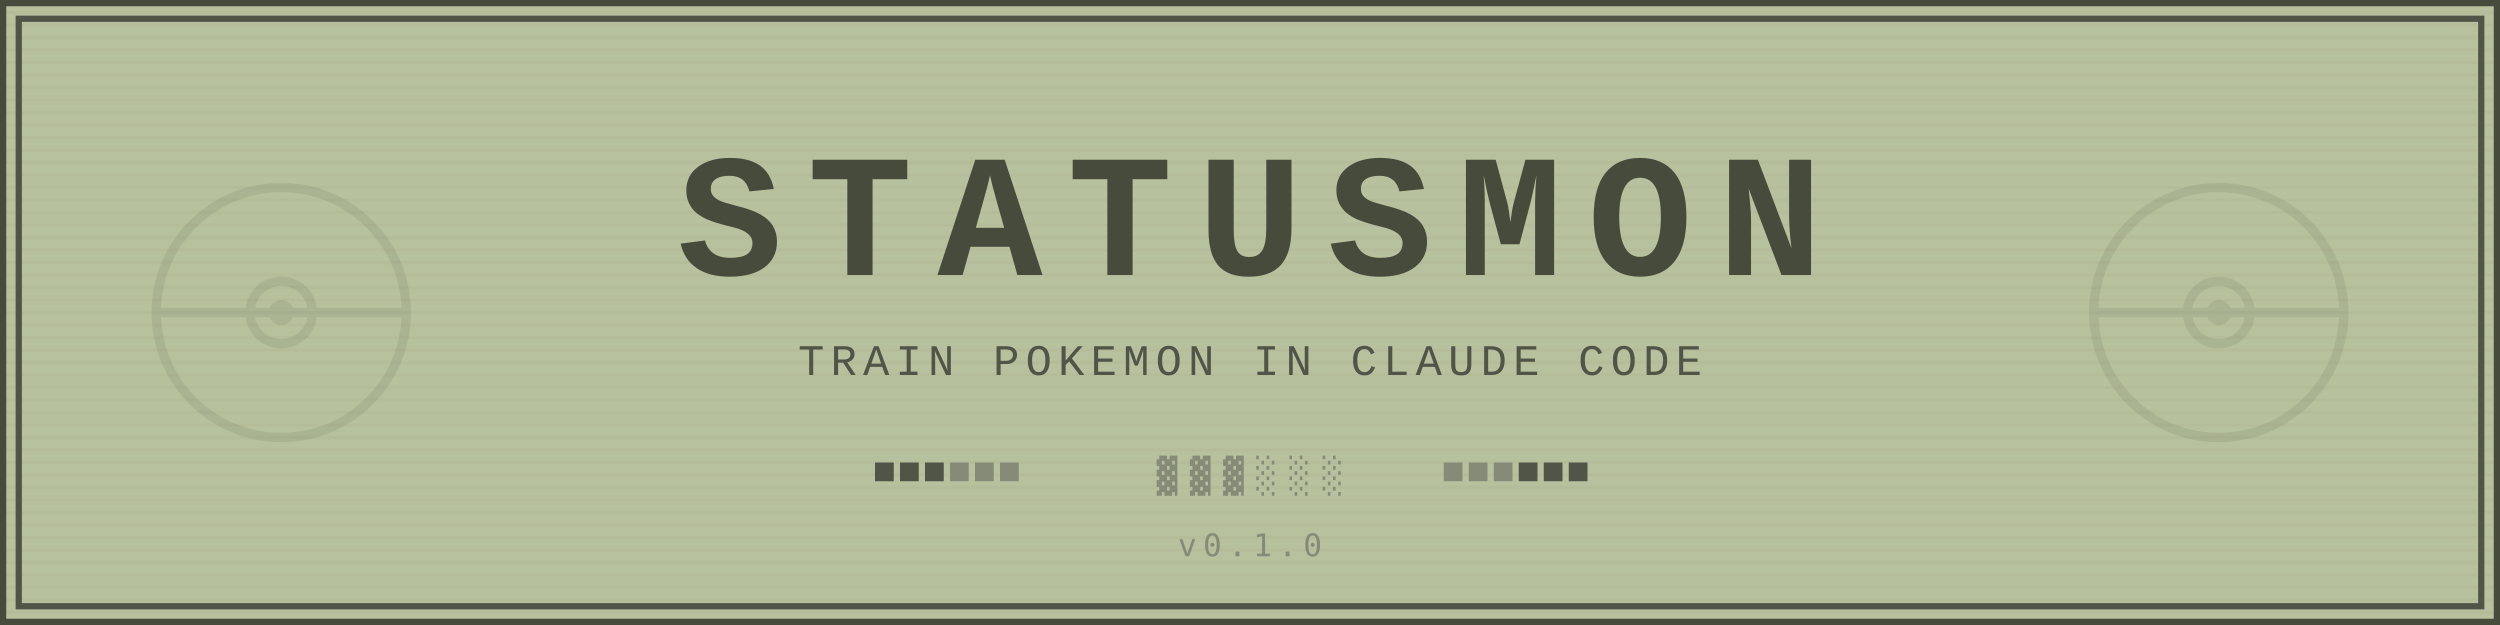
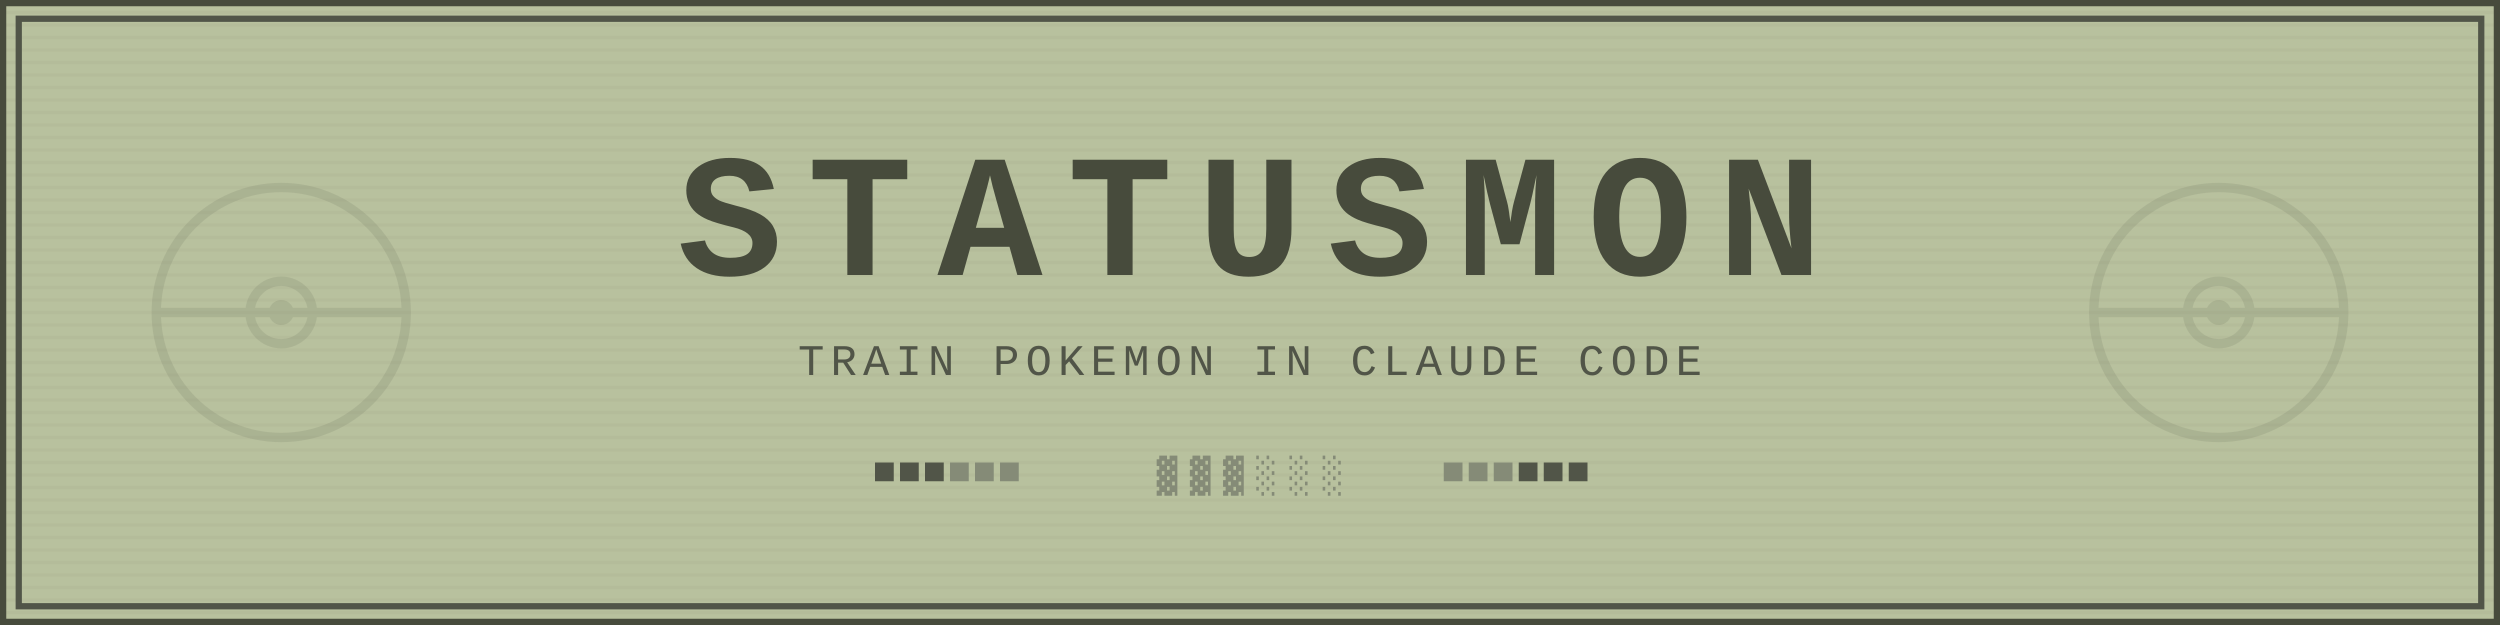
<svg xmlns="http://www.w3.org/2000/svg" viewBox="0 0 800 200">
  <defs>
    <filter id="pixelate">
      <feFlood x="0" y="0" height="2" width="2" />
      <feComposite width="4" height="4" />
      <feTile result="tile" />
      <feComposite in="SourceGraphic" in2="tile" operator="in" />
      <feMorphology operator="dilate" radius="2" />
    </filter>
  </defs>
  <rect width="800" height="200" fill="#b8c19e" />
  <g opacity="0.04">
    <line x1="0" y1="0" x2="800" y2="0" stroke="#474b3c" stroke-width="1" />
    <line x1="0" y1="4" x2="800" y2="4" stroke="#474b3c" stroke-width="1" />
    <line x1="0" y1="8" x2="800" y2="8" stroke="#474b3c" stroke-width="1" />
    <line x1="0" y1="12" x2="800" y2="12" stroke="#474b3c" stroke-width="1" />
    <line x1="0" y1="16" x2="800" y2="16" stroke="#474b3c" stroke-width="1" />
    <line x1="0" y1="20" x2="800" y2="20" stroke="#474b3c" stroke-width="1" />
    <line x1="0" y1="24" x2="800" y2="24" stroke="#474b3c" stroke-width="1" />
    <line x1="0" y1="28" x2="800" y2="28" stroke="#474b3c" stroke-width="1" />
    <line x1="0" y1="32" x2="800" y2="32" stroke="#474b3c" stroke-width="1" />
    <line x1="0" y1="36" x2="800" y2="36" stroke="#474b3c" stroke-width="1" />
    <line x1="0" y1="40" x2="800" y2="40" stroke="#474b3c" stroke-width="1" />
    <line x1="0" y1="44" x2="800" y2="44" stroke="#474b3c" stroke-width="1" />
    <line x1="0" y1="48" x2="800" y2="48" stroke="#474b3c" stroke-width="1" />
    <line x1="0" y1="52" x2="800" y2="52" stroke="#474b3c" stroke-width="1" />
    <line x1="0" y1="56" x2="800" y2="56" stroke="#474b3c" stroke-width="1" />
    <line x1="0" y1="60" x2="800" y2="60" stroke="#474b3c" stroke-width="1" />
    <line x1="0" y1="64" x2="800" y2="64" stroke="#474b3c" stroke-width="1" />
    <line x1="0" y1="68" x2="800" y2="68" stroke="#474b3c" stroke-width="1" />
    <line x1="0" y1="72" x2="800" y2="72" stroke="#474b3c" stroke-width="1" />
    <line x1="0" y1="76" x2="800" y2="76" stroke="#474b3c" stroke-width="1" />
    <line x1="0" y1="80" x2="800" y2="80" stroke="#474b3c" stroke-width="1" />
    <line x1="0" y1="84" x2="800" y2="84" stroke="#474b3c" stroke-width="1" />
    <line x1="0" y1="88" x2="800" y2="88" stroke="#474b3c" stroke-width="1" />
    <line x1="0" y1="92" x2="800" y2="92" stroke="#474b3c" stroke-width="1" />
    <line x1="0" y1="96" x2="800" y2="96" stroke="#474b3c" stroke-width="1" />
    <line x1="0" y1="100" x2="800" y2="100" stroke="#474b3c" stroke-width="1" />
    <line x1="0" y1="104" x2="800" y2="104" stroke="#474b3c" stroke-width="1" />
    <line x1="0" y1="108" x2="800" y2="108" stroke="#474b3c" stroke-width="1" />
    <line x1="0" y1="112" x2="800" y2="112" stroke="#474b3c" stroke-width="1" />
    <line x1="0" y1="116" x2="800" y2="116" stroke="#474b3c" stroke-width="1" />
    <line x1="0" y1="120" x2="800" y2="120" stroke="#474b3c" stroke-width="1" />
    <line x1="0" y1="124" x2="800" y2="124" stroke="#474b3c" stroke-width="1" />
    <line x1="0" y1="128" x2="800" y2="128" stroke="#474b3c" stroke-width="1" />
    <line x1="0" y1="132" x2="800" y2="132" stroke="#474b3c" stroke-width="1" />
    <line x1="0" y1="136" x2="800" y2="136" stroke="#474b3c" stroke-width="1" />
    <line x1="0" y1="140" x2="800" y2="140" stroke="#474b3c" stroke-width="1" />
    <line x1="0" y1="144" x2="800" y2="144" stroke="#474b3c" stroke-width="1" />
    <line x1="0" y1="148" x2="800" y2="148" stroke="#474b3c" stroke-width="1" />
    <line x1="0" y1="152" x2="800" y2="152" stroke="#474b3c" stroke-width="1" />
    <line x1="0" y1="156" x2="800" y2="156" stroke="#474b3c" stroke-width="1" />
    <line x1="0" y1="160" x2="800" y2="160" stroke="#474b3c" stroke-width="1" />
    <line x1="0" y1="164" x2="800" y2="164" stroke="#474b3c" stroke-width="1" />
    <line x1="0" y1="168" x2="800" y2="168" stroke="#474b3c" stroke-width="1" />
    <line x1="0" y1="172" x2="800" y2="172" stroke="#474b3c" stroke-width="1" />
    <line x1="0" y1="176" x2="800" y2="176" stroke="#474b3c" stroke-width="1" />
    <line x1="0" y1="180" x2="800" y2="180" stroke="#474b3c" stroke-width="1" />
    <line x1="0" y1="184" x2="800" y2="184" stroke="#474b3c" stroke-width="1" />
    <line x1="0" y1="188" x2="800" y2="188" stroke="#474b3c" stroke-width="1" />
    <line x1="0" y1="192" x2="800" y2="192" stroke="#474b3c" stroke-width="1" />
    <line x1="0" y1="196" x2="800" y2="196" stroke="#474b3c" stroke-width="1" />
  </g>
  <rect x="0" y="0" width="800" height="200" fill="none" stroke="#474b3c" stroke-width="4" />
  <rect x="6" y="6" width="788" height="188" fill="none" stroke="#515548" stroke-width="2" />
  <g transform="translate(90, 100)" opacity="0.12">
    <circle r="40" fill="none" stroke="#474b3c" stroke-width="3" />
    <line x1="-40" y1="0" x2="40" y2="0" stroke="#474b3c" stroke-width="3" />
    <circle r="10" fill="none" stroke="#474b3c" stroke-width="3" />
    <circle r="4" fill="#474b3c" />
  </g>
  <text x="400" y="88" text-anchor="middle" font-family="monospace, 'Courier New'" font-size="56" font-weight="bold" fill="#474b3c" letter-spacing="8">
    STATUSMON
  </text>
  <text x="400" y="120" text-anchor="middle" font-family="monospace, 'Courier New'" font-size="14" fill="#515548" letter-spacing="2">
    TRAIN POKEMON IN CLAUDE CODE
  </text>
  <g transform="translate(280, 148)" fill="#515548">
    <rect x="0" y="0" width="6" height="6" />
    <rect x="8" y="0" width="6" height="6" />
    <rect x="16" y="0" width="6" height="6" />
    <rect x="24" y="0" width="6" height="6" fill="#858b77" />
    <rect x="32" y="0" width="6" height="6" fill="#858b77" />
    <rect x="40" y="0" width="6" height="6" fill="#858b77" />
  </g>
  <text x="400" y="156" text-anchor="middle" font-family="monospace" font-size="11" fill="#858b77" letter-spacing="4">
    ▓▓▓░░░
  </text>
  <g transform="translate(462, 148)" fill="#515548">
    <rect x="0" y="0" width="6" height="6" fill="#858b77" />
    <rect x="8" y="0" width="6" height="6" fill="#858b77" />
    <rect x="16" y="0" width="6" height="6" fill="#858b77" />
    <rect x="24" y="0" width="6" height="6" />
    <rect x="32" y="0" width="6" height="6" />
    <rect x="40" y="0" width="6" height="6" />
  </g>
-   <text x="400" y="178" text-anchor="middle" font-family="monospace" font-size="10" fill="#858b77" letter-spacing="2">
-     v0.1.0
-   </text>
  <g transform="translate(710, 100)" opacity="0.12">
    <circle r="40" fill="none" stroke="#474b3c" stroke-width="3" />
    <line x1="-40" y1="0" x2="40" y2="0" stroke="#474b3c" stroke-width="3" />
    <circle r="10" fill="none" stroke="#474b3c" stroke-width="3" />
    <circle r="4" fill="#474b3c" />
  </g>
</svg>
